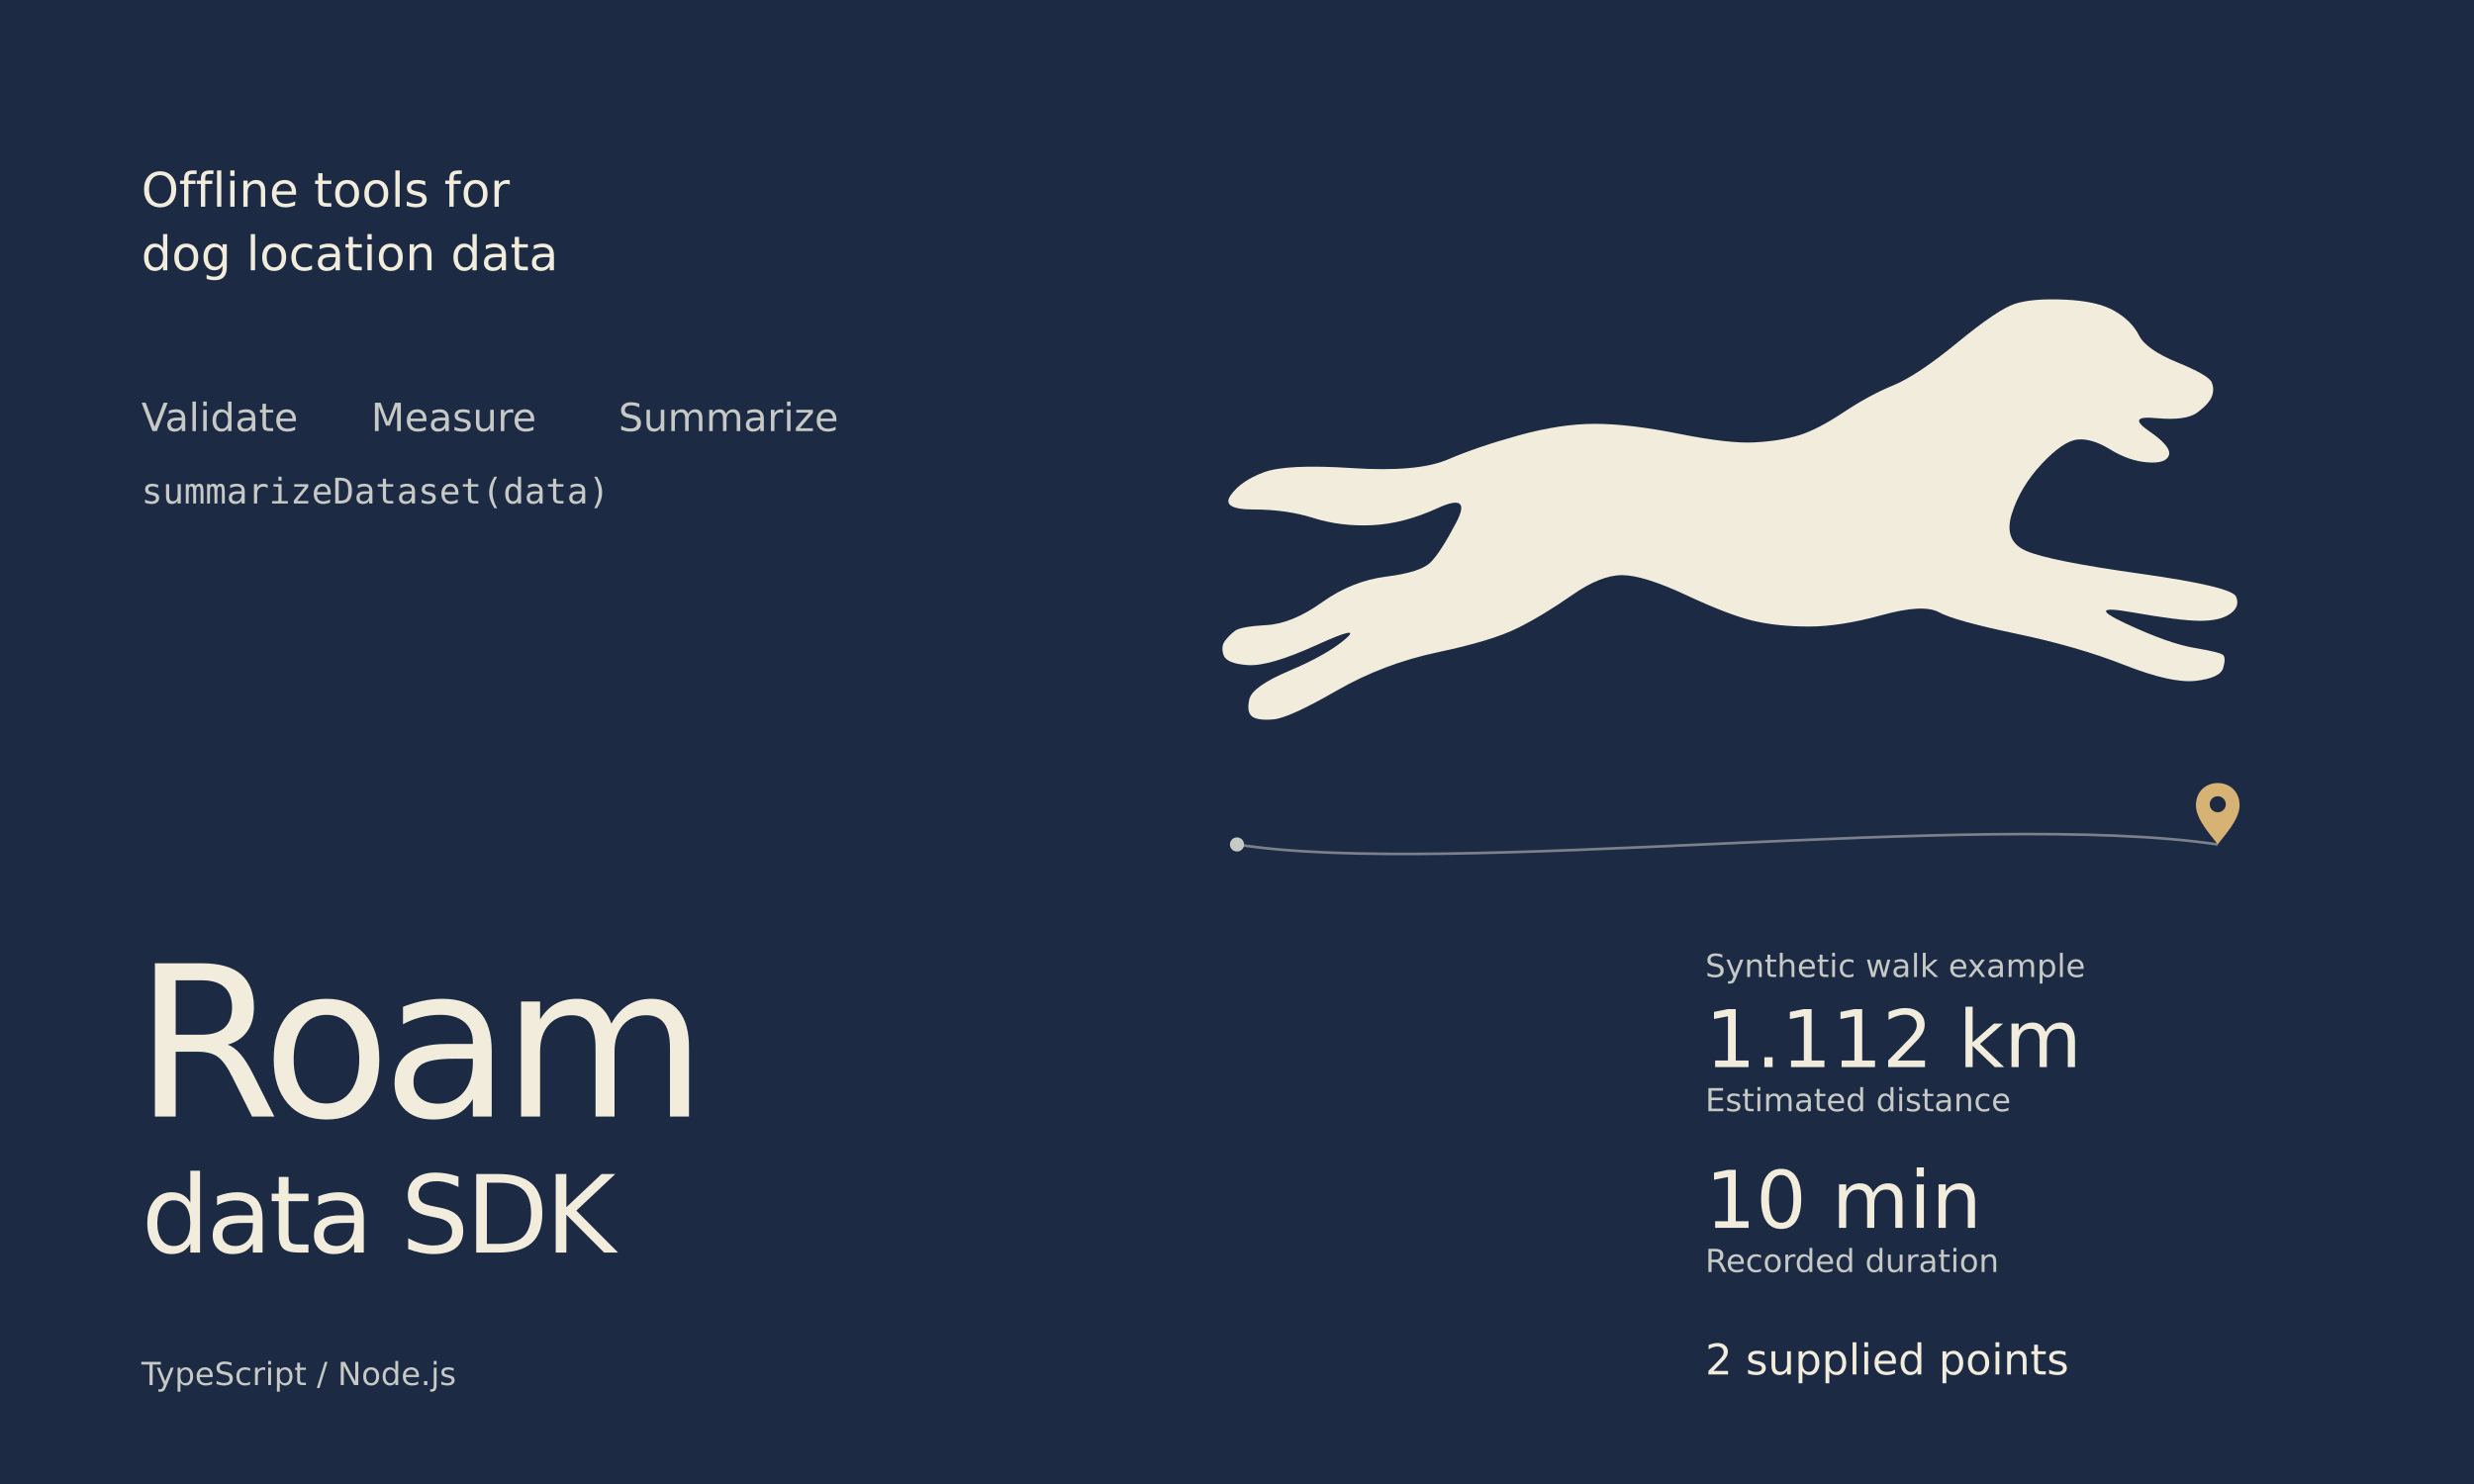
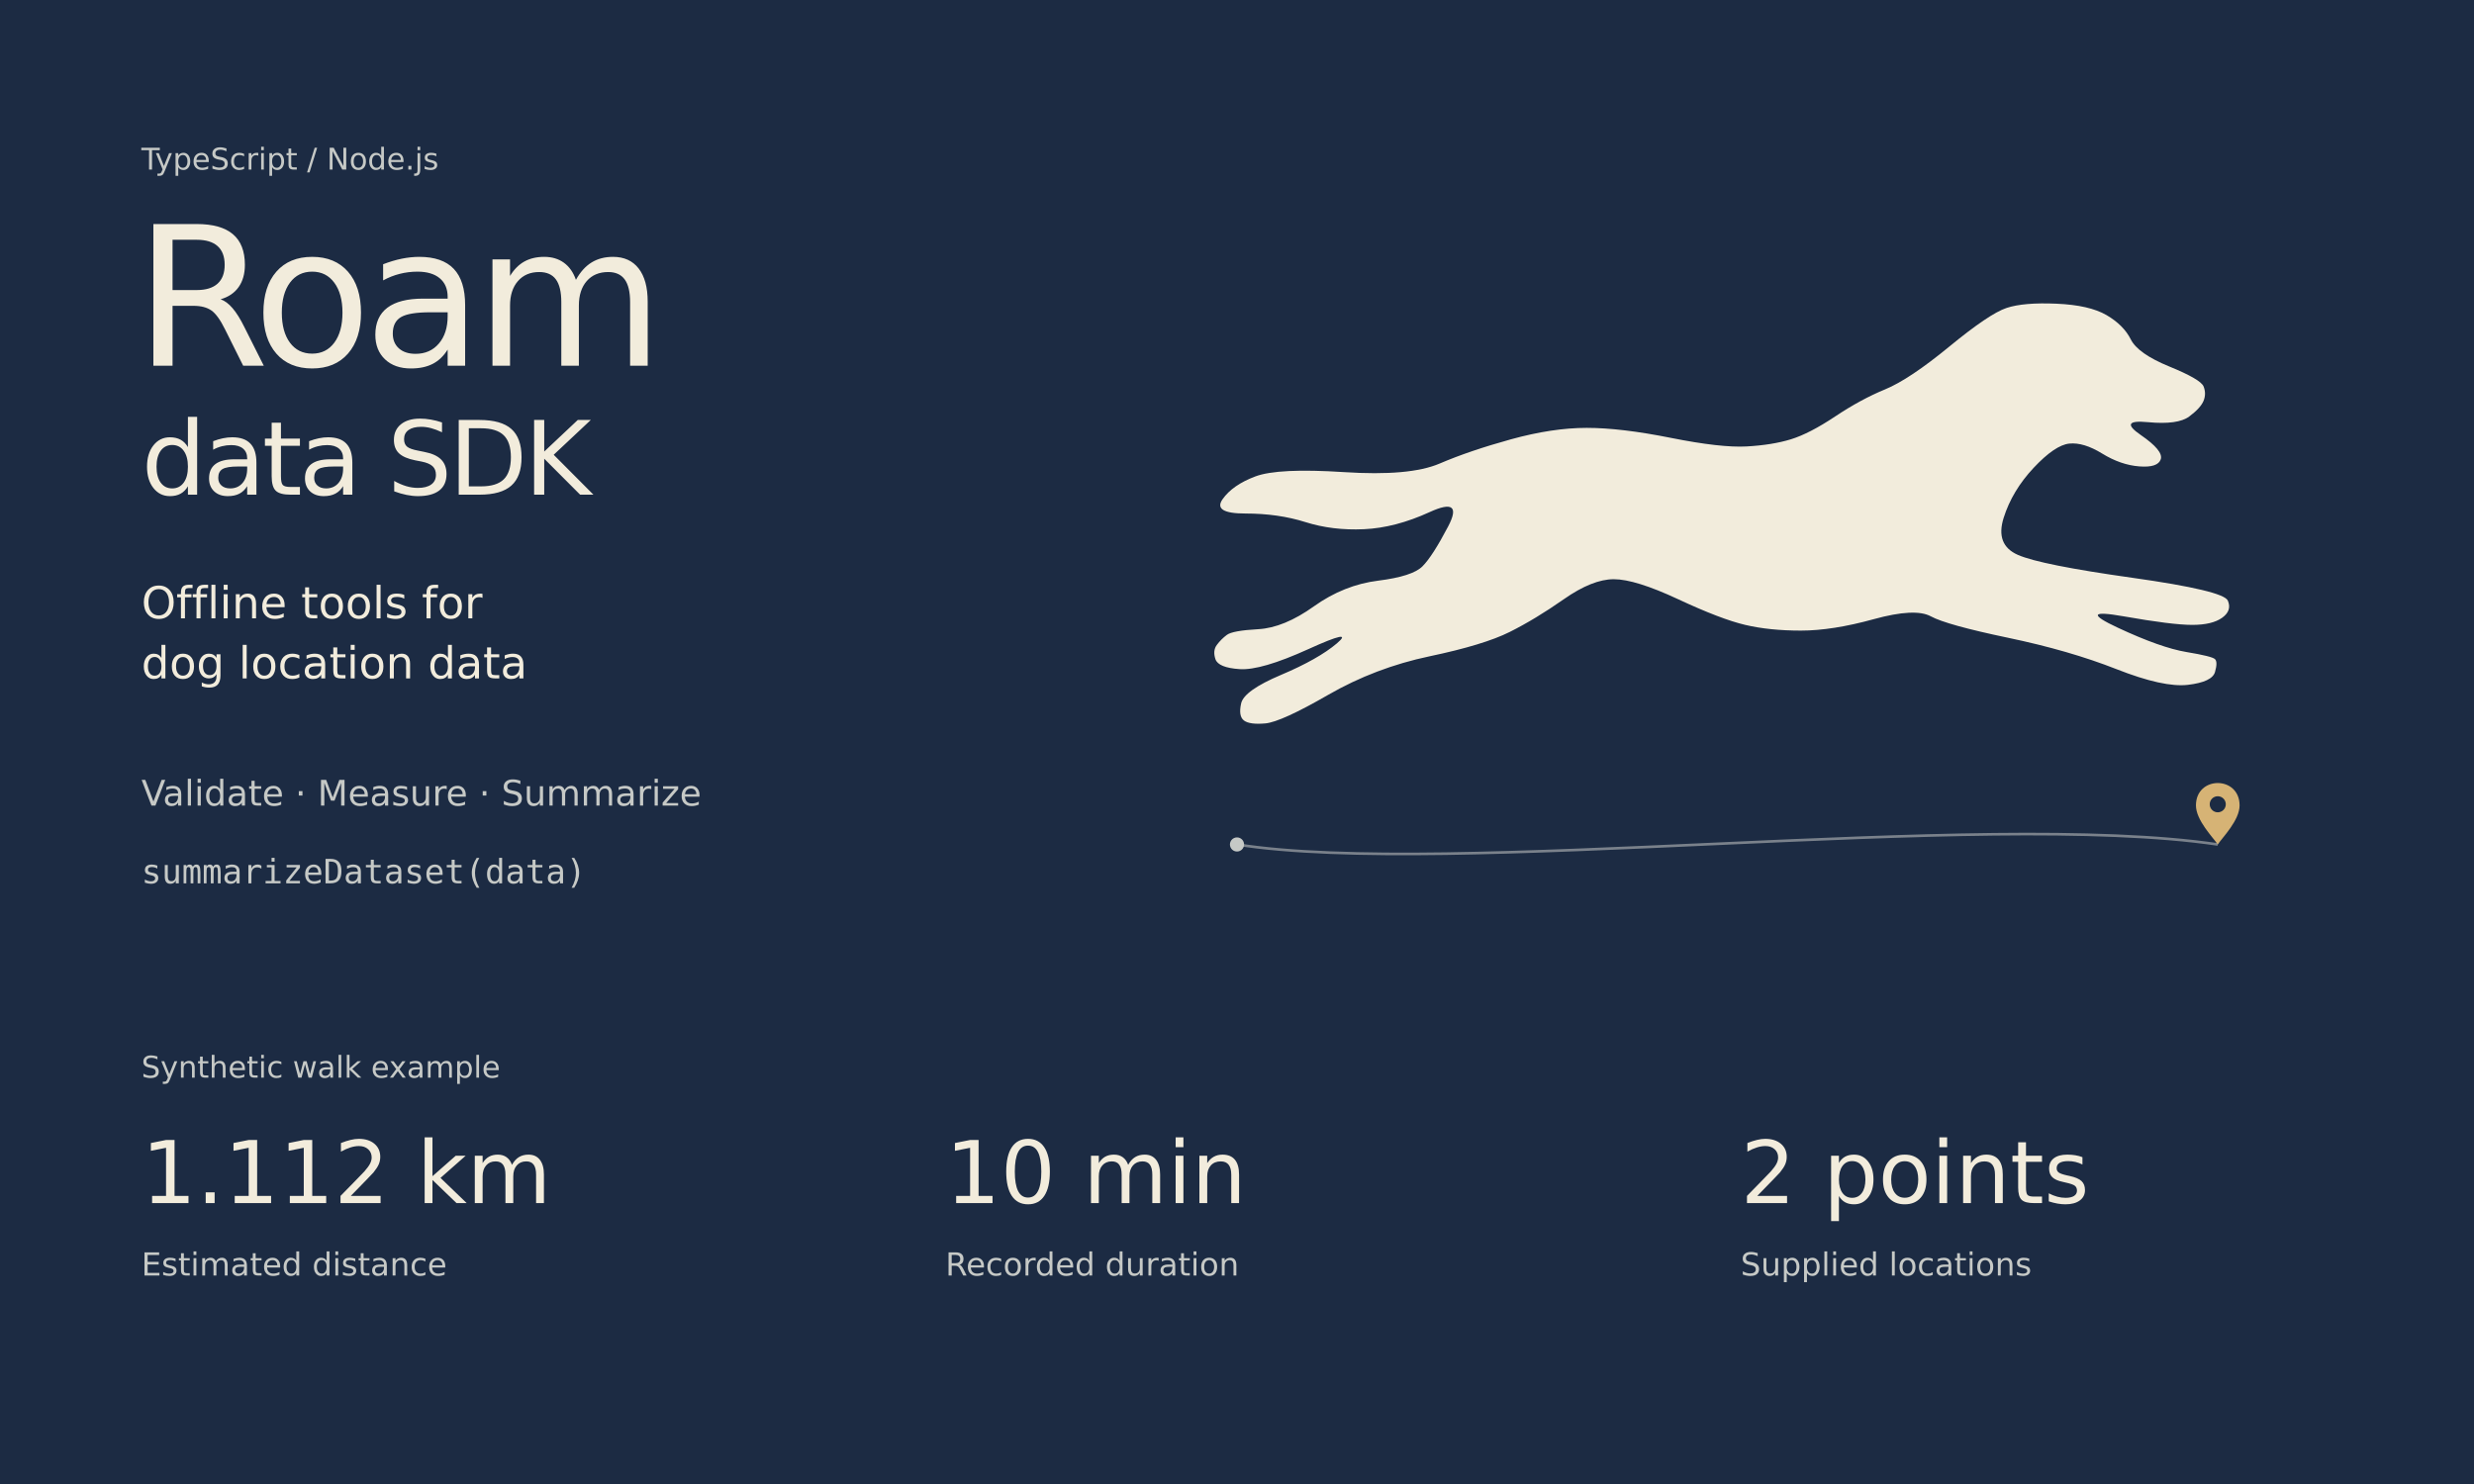
<svg xmlns="http://www.w3.org/2000/svg" width="2000" height="1200" viewBox="0 0 1400 840">
-   <defs />
  <rect width="1400" height="840" fill="#1c2b43" />
  <g font-family="Avenir Next, Futura, DejaVu Sans, sans-serif" font-weight="500" fill="#f2ecdc">
-     <text x="80" y="117" font-size="27">Offline tools for</text>
-     <text x="80" y="153" font-size="27">dog location data</text>
-     <g font-size="22" fill="#c6c9c6">
-       <text x="80" y="244">Validate</text>
-       <text x="210" y="244">Measure</text>
-       <text x="350" y="244">Summarize</text>
-     </g>
-     <text x="76" y="632" font-size="119" font-weight="500" letter-spacing="-5">Roam</text>
-     <text x="80" y="709" font-size="61" font-weight="500" letter-spacing="-2">data SDK</text>
-     <text x="80" y="784" font-size="18" fill="#c6c9c6">TypeScript / Node.js</text>
+     <text x="80" y="96" font-size="17" fill="#c6c9c6">TypeScript / Node.js</text>
+     <text x="76" y="207" font-size="110" letter-spacing="-4.5">Roam</text>
+     <text x="80" y="280" font-size="58" letter-spacing="-2">data SDK</text>
+     <text x="80" y="350" font-size="25">Offline tools for</text>
+     <text x="80" y="384" font-size="25">dog location data</text>
+     <text x="80" y="456" font-size="20" fill="#c6c9c6">Validate · Measure · Summarize</text>
  </g>
-   <text x="80" y="285" font-family="DejaVu Sans Mono, monospace" font-size="20" fill="#c6c9c6">summarizeDataset(data)</text>
+   <text x="80" y="500" font-family="DejaVu Sans Mono, monospace" font-size="19" fill="#c6c9c6">summarizeDataset(data)</text>
  <path d="M700 478 C820 497 1120 458 1255 478" fill="none" stroke="#c6c9c6" stroke-width="1.5" opacity=".55" />
  <circle cx="700" cy="478" r="4" fill="#c6c9c6" />
  <g transform="translate(1255 478) scale(.65)">
    <path d="M0 0 C-4 -6 -19 -21 -19 -34 C-19 -60 19 -60 19 -34 C19 -21 4 -6 0 0Z" fill="#d6b375" />
    <circle cx="0" cy="-35" r="7" fill="#1c2b43" />
  </g>
-   <g font-family="Avenir Next, DejaVu Sans, sans-serif" font-weight="500" font-size="18" fill="#c6c9c6">
-     <text x="965" y="553">Synthetic walk example</text>
-     <text x="965" y="629">Estimated distance</text>
-     <text x="965" y="720">Recorded duration</text>
+   <g font-family="Avenir Next, DejaVu Sans, sans-serif" font-weight="500">
+     <text x="80" y="610" font-size="17" fill="#c6c9c6">Synthetic walk example</text>
+     <g font-size="49" fill="#f2ecdc">
+       <text x="80" y="681">1.112 km</text>
+       <text x="535" y="681">10 min</text>
+       <text x="985" y="681">2 points</text>
+     </g>
+     <g font-size="18" fill="#c6c9c6">
+       <text x="80" y="722">Estimated distance</text>
+       <text x="535" y="722">Recorded duration</text>
+       <text x="985" y="722">Supplied locations</text>
+     </g>
  </g>
  <g transform="translate(650 -30) scale(1.6)">
-     <path d="M306.3 126.26 Q312.36 124.24 323.98 124.75 Q335.6 125.25 341.66 128.78 Q347.72 132.32 350.25 137.37 Q352.77 142.42 363.88 146.97 Q374.99 151.52 376 154.05 Q377.01 156.57 376 159.09 Q374.99 161.62 370.95 164.65 Q366.91 167.68 356.31 166.67 Q345.7 165.66 353.78 171.22 Q361.86 176.77 360.85 179.8 Q359.84 182.83 353.27 182.32 Q346.71 181.82 340.14 177.78 Q333.58 173.74 328.52 174.25 Q323.47 174.75 315.89 182.83 Q308.32 190.91 305.29 200.5 Q302.26 210.1 310.34 213.63 Q318.42 217.17 350.75 221.71 Q383.07 226.26 384.59 229.8 Q386.1 233.33 382.56 235.86 Q379.03 238.38 371.96 238.38 Q364.89 238.38 347.72 235.35 Q330.55 232.32 345.7 239.39 Q360.85 246.46 369.94 247.98 Q379.03 249.49 380.04 250.5 Q381.05 251.52 380.04 255.06 Q379.03 258.59 370.44 259.6 Q361.86 260.61 345.19 254.04 Q328.53 247.47 306.81 242.93 Q285.09 238.38 279.53 235.35 Q273.98 232.32 259.34 236.36 Q244.69 240.4 233.57 240.4 Q222.46 240.4 213.88 238.38 Q205.29 236.36 190.14 229.29 Q174.99 222.22 167.42 222.22 Q159.84 222.22 149.74 229.29 Q139.64 236.36 130.54 240.91 Q121.45 245.45 102.26 249.5 Q83.07 253.54 66.41 263.13 Q49.74 272.73 44.19 273.24 Q38.63 273.74 36.61 272.23 Q34.59 270.71 35.6 266.16 Q36.61 261.62 49.74 256.06 Q62.87 250.51 69.44 244.95 Q76 239.39 59.34 246.97 Q42.67 254.55 35.09 254.05 Q27.52 253.54 26.5 250.5 Q25.49 247.47 27.01 245.45 Q28.53 243.43 30.55 241.92 Q32.57 240.4 41.66 239.89 Q50.75 239.39 61.35 231.81 Q71.96 224.24 84.08 222.73 Q96.2 221.21 99.73 217.68 Q103.27 214.14 108.82 203.53 Q114.38 192.93 102.26 198.49 Q90.14 204.04 79.03 204.55 Q67.92 205.05 58.33 202.02 Q48.73 198.99 37.11 198.99 Q25.49 198.99 29.03 193.94 Q32.57 188.89 40.65 185.86 Q48.73 182.83 71.96 184.35 Q95.19 185.86 105.8 181.31 Q116.4 176.77 131.05 172.73 Q145.7 168.69 157.82 168.69 Q169.94 168.69 187.62 172.22 Q205.29 175.76 214.38 175.25 Q223.47 174.75 230.04 172.73 Q236.61 170.71 245.7 164.65 Q254.79 158.59 263.38 155.06 Q271.96 151.52 286.1 139.9 Q300.24 128.28 306.3 126.26Z" fill="#f2ecdc" fill-rule="evenodd" />
-   </g>
-   <circle cx="1251.104" cy="477.445" r="5" fill="#d6b375" opacity="0" />
-   <text x="80" y="244" font-family="Avenir Next, DejaVu Sans, sans-serif" font-size="22" font-weight="500" fill="#f2ecdc" opacity="0">Validate</text>
-   <text x="210" y="244" font-family="Avenir Next, DejaVu Sans, sans-serif" font-size="22" font-weight="500" fill="#f2ecdc" opacity="0">Measure</text>
-   <text x="350" y="244" font-family="Avenir Next, DejaVu Sans, sans-serif" font-size="22" font-weight="500" fill="#f2ecdc" opacity="0">Summarize</text>
-   <g font-family="Avenir Next, DejaVu Sans, sans-serif" font-size="45" font-weight="500" fill="#f2ecdc">
-     <text x="965" y="604" opacity="1">1.112 km</text>
-     <text x="965" y="604" opacity="0">—</text>
-   </g>
-   <g font-family="Avenir Next, DejaVu Sans, sans-serif" font-size="45" font-weight="500" fill="#f2ecdc">
-     <text x="965" y="695" opacity="1">10 min</text>
-     <text x="965" y="695" opacity="0">—</text>
-   </g>
-   <g font-family="Avenir Next, DejaVu Sans, sans-serif" font-size="24" font-weight="500" fill="#f2ecdc">
-     <text x="965" y="778" opacity="1">2 supplied points</text>
-     <text x="965" y="778" opacity="0">—</text>
+     <path d="M303.41 127.7 Q309.47 125.68 321.09 126.19 Q332.71 126.69 338.77 130.22 Q344.83 133.76 347.36 138.81 Q349.88 143.86 360.99 148.41 Q372.1 152.95 373.11 155.47 Q374.12 158 373.11 160.53 Q372.1 163.05 368.06 166.08 Q364.02 169.11 353.41 168.1 Q342.81 167.09 350.89 172.64 Q358.97 178.2 357.96 181.23 Q356.95 184.26 350.38 183.75 Q343.82 183.25 337.25 179.21 Q330.69 175.17 325.63 175.68 Q320.58 176.18 313 184.26 Q305.43 192.34 302.4 201.94 Q299.37 211.53 307.45 215.06 Q315.53 218.6 347.86 223.15 Q380.18 227.7 381.69 231.24 Q383.21 234.77 379.67 237.3 Q376.14 239.82 369.07 239.82 Q362 239.82 344.83 236.79 Q327.66 233.76 342.81 240.83 Q357.96 247.9 367.05 249.42 Q376.14 250.93 377.15 251.94 Q378.16 252.95 377.15 256.49 Q376.14 260.02 367.56 261.03 Q358.97 262.04 342.31 255.48 Q325.64 248.91 303.92 244.37 Q282.2 239.82 276.64 236.79 Q271.09 233.76 256.44 237.8 Q241.8 241.84 230.69 241.84 Q219.57 241.84 210.99 239.82 Q202.4 237.8 187.25 230.73 Q172.1 223.66 164.52 223.66 Q156.95 223.66 146.85 230.73 Q136.75 237.8 127.66 242.34 Q118.56 246.89 99.37 250.93 Q80.18 254.97 63.52 264.56 Q46.85 274.16 41.3 274.67 Q35.74 275.17 33.72 273.65 Q31.7 272.14 32.71 267.6 Q33.72 263.05 46.85 257.5 Q59.98 251.94 66.55 246.38 Q73.11 240.83 56.45 248.41 Q39.78 255.98 32.2 255.47 Q24.63 254.97 23.62 251.94 Q22.61 248.91 24.13 246.89 Q25.64 244.87 27.66 243.36 Q29.68 241.84 38.77 241.34 Q47.86 240.83 58.46 233.25 Q69.07 225.68 81.19 224.17 Q93.31 222.65 96.84 219.11 Q100.38 215.57 105.94 204.97 Q111.49 194.36 99.37 199.92 Q87.25 205.47 76.14 205.97 Q65.03 206.48 55.44 203.45 Q45.84 200.42 34.23 200.42 Q22.61 200.42 26.14 195.37 Q29.68 190.32 37.76 187.29 Q45.84 184.26 69.07 185.77 Q92.3 187.29 102.91 182.75 Q113.51 178.2 128.16 174.16 Q142.81 170.12 154.93 170.12 Q167.05 170.12 184.73 173.66 Q202.4 177.19 211.49 176.69 Q220.58 176.18 227.15 174.16 Q233.72 172.14 242.81 166.08 Q251.9 160.02 260.49 156.49 Q269.07 152.95 283.21 141.33 Q297.35 129.72 303.41 127.7Z" fill="#f2ecdc" fill-rule="evenodd" />
  </g>
</svg>
